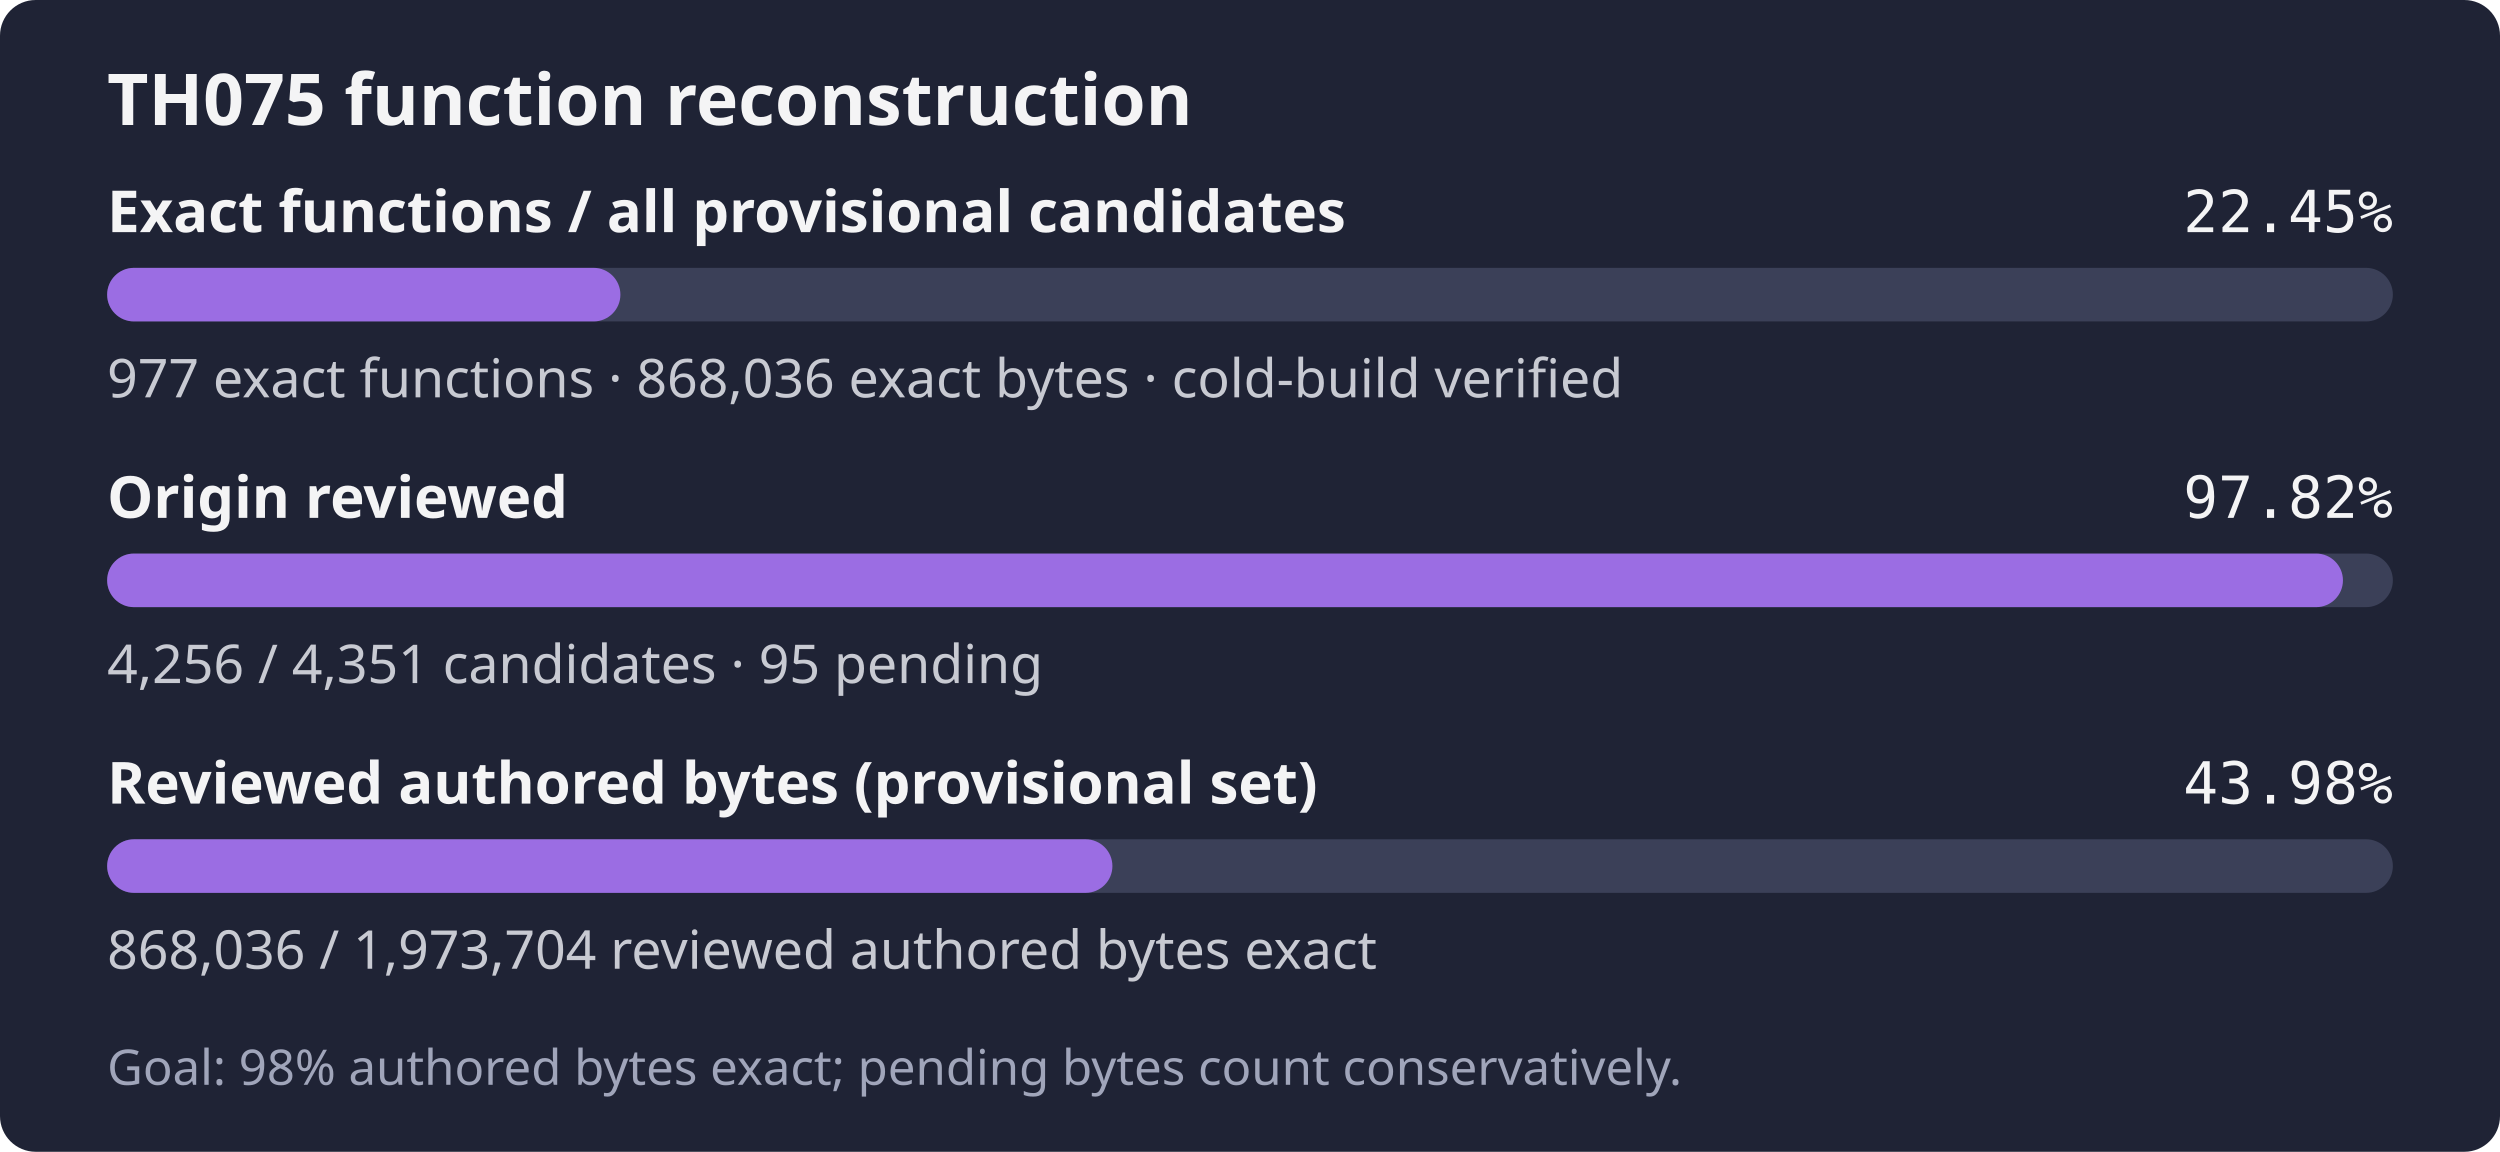
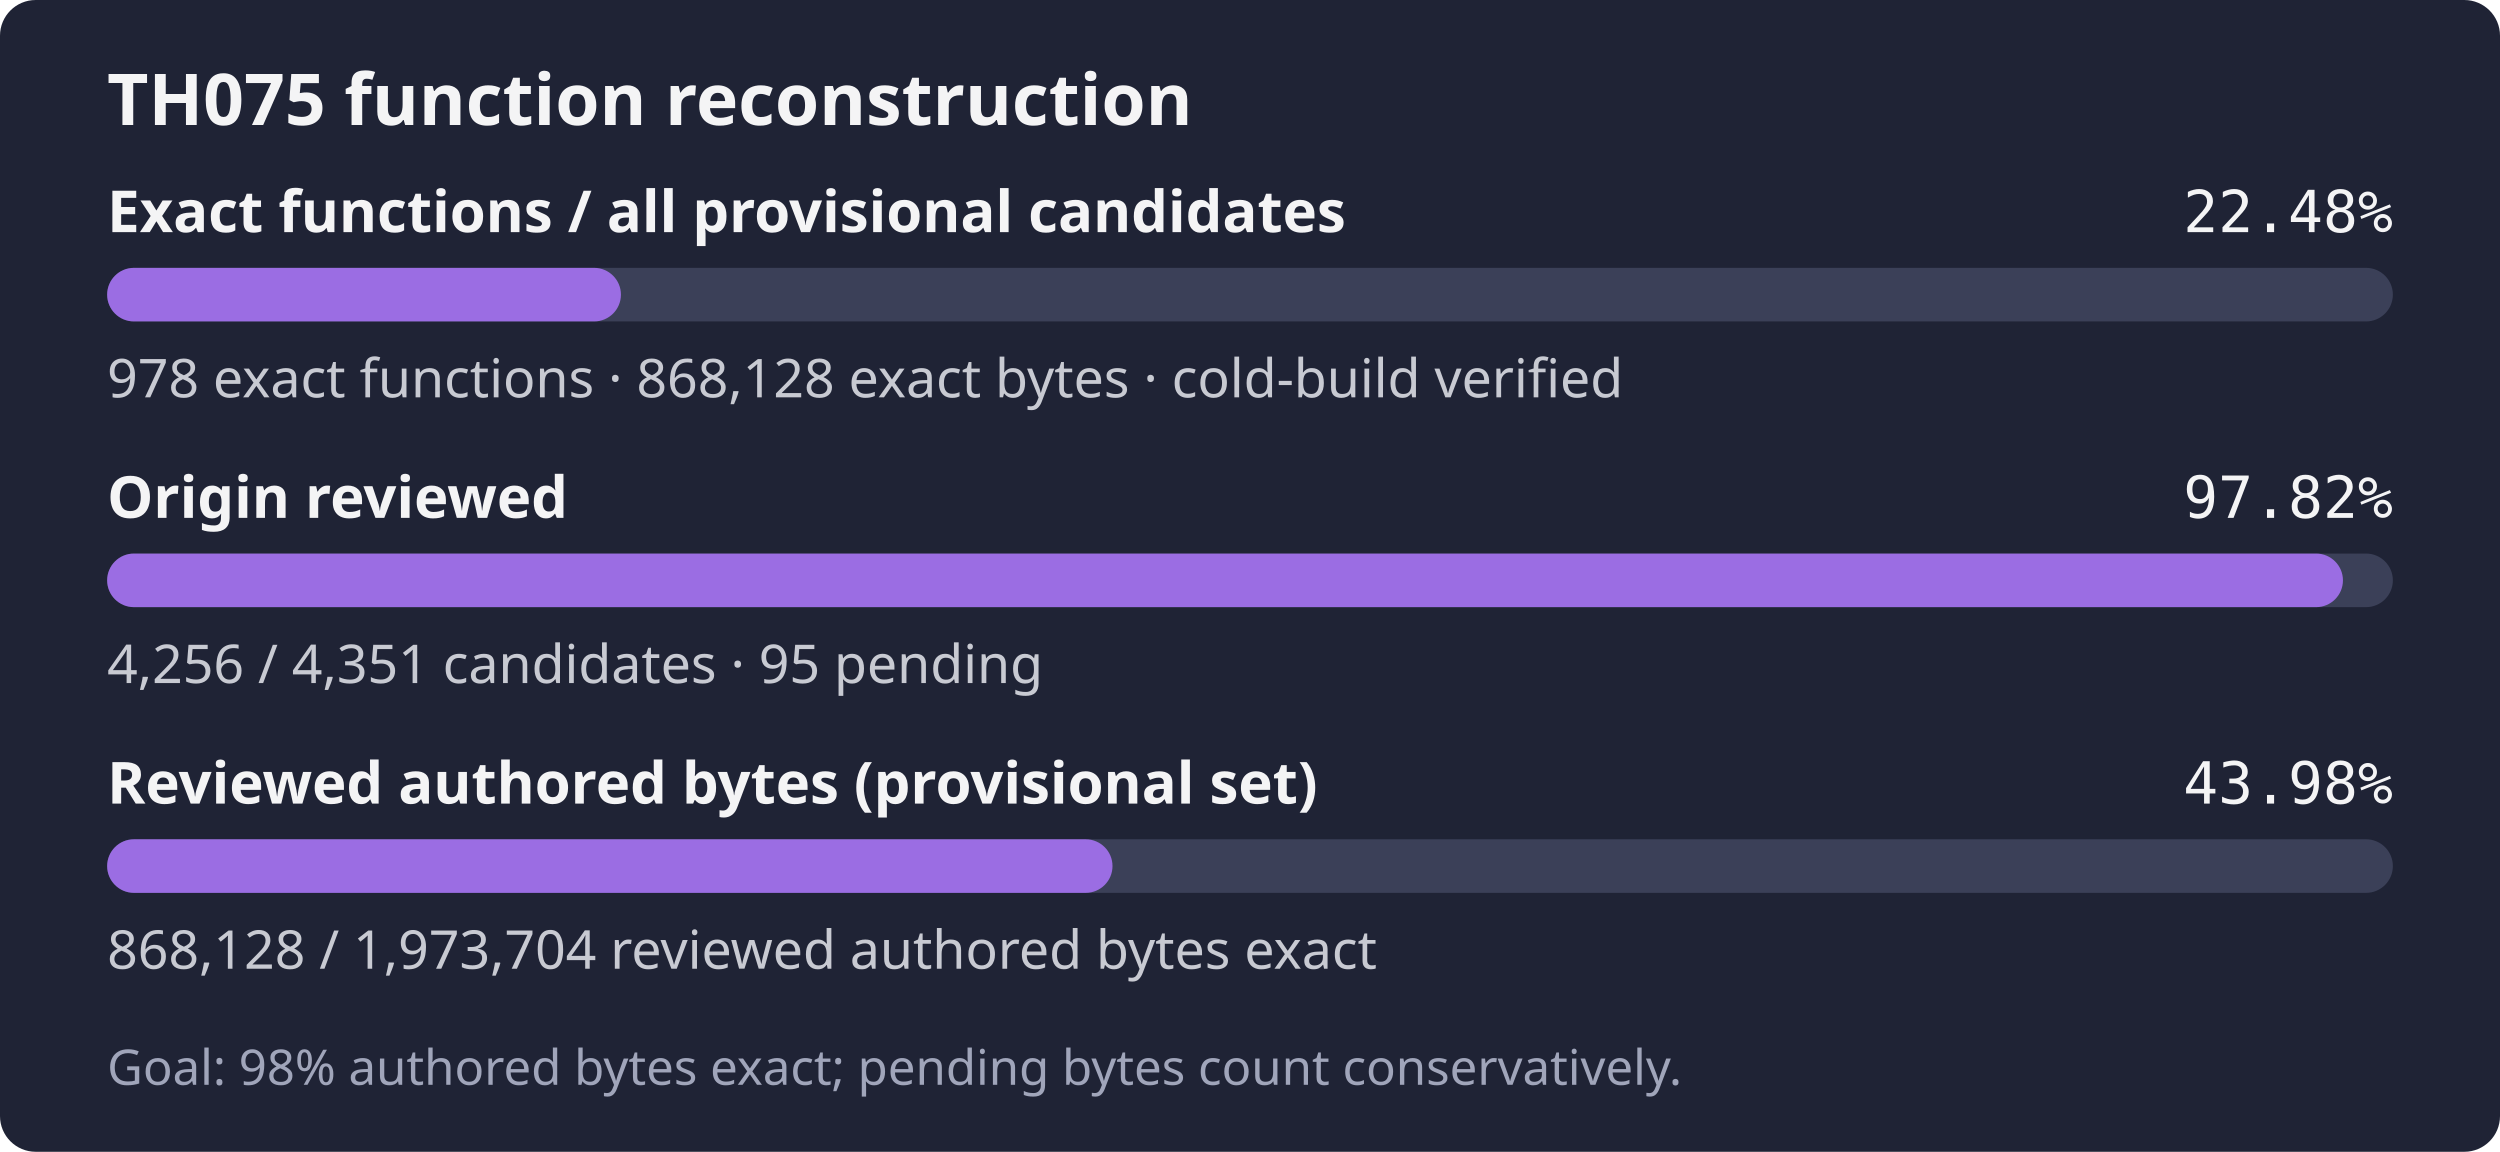
- <svg xmlns="http://www.w3.org/2000/svg" width="560" height="258" role="img" aria-label="TH075: 977 exact functions, 868,036 exact bytes; 4,256 of 4,351 candidates reviewed; Goal: 98% authored bytes exact; pending bytes count conservatively.">
+ <svg xmlns="http://www.w3.org/2000/svg" width="560" height="258" role="img" aria-label="TH075: 978 exact functions, 868,128 exact bytes; 4,256 of 4,351 candidates reviewed; Goal: 98% authored bytes exact; pending bytes count conservatively.">
  <rect width="560" height="258" rx="8" fill="#1f2335" />
  <text x="24" y="28" fill="#f4f4f5" font-family="sans-serif" font-size="16" font-weight="600">TH075 function reconstruction</text>
  <text x="24" y="52" fill="#f4f4f5" font-family="sans-serif" font-size="13" font-weight="600">Exact functions / all provisional candidates</text>
-   <text x="536" y="52" fill="#f4f4f5" text-anchor="end" font-family="monospace" font-size="13">22.45%</text>
+   <text x="536" y="52" fill="#f4f4f5" text-anchor="end" font-family="monospace" font-size="13">22.48%</text>
  <rect x="24" y="60" width="512" height="12" rx="6" fill="#3b4058" />
-   <rect x="24" y="60" width="114.97" height="12" rx="6" fill="#9b6de3" />
-   <text x="24" y="89" fill="#c8cad2" font-family="sans-serif" font-size="12">977 exact functions · 868,036 exact bytes · cold-build verified</text>
+   <rect x="24" y="60" width="115.09" height="12" rx="6" fill="#9b6de3" />
+   <text x="24" y="89" fill="#c8cad2" font-family="sans-serif" font-size="12">978 exact functions · 868,128 exact bytes · cold-build verified</text>
  <text x="24" y="116" fill="#f4f4f5" font-family="sans-serif" font-size="13" font-weight="600">Origin reviewed</text>
  <text x="536" y="116" fill="#f4f4f5" text-anchor="end" font-family="monospace" font-size="13">97.82%</text>
  <rect x="24" y="124" width="512" height="12" rx="6" fill="#3b4058" />
  <rect x="24" y="124" width="500.82" height="12" rx="6" fill="#9b6de3" />
  <text x="24" y="153" fill="#c8cad2" font-family="sans-serif" font-size="12">4,256 / 4,351 candidates · 95 pending</text>
  <text x="24" y="180" fill="#f4f4f5" font-family="sans-serif" font-size="13" font-weight="600">Reviewed authored bytes (provisional set)</text>
  <text x="536" y="180" fill="#f4f4f5" text-anchor="end" font-family="monospace" font-size="13">43.98%</text>
  <rect x="24" y="188" width="512" height="12" rx="6" fill="#3b4058" />
-   <rect x="24" y="188" width="225.18" height="12" rx="6" fill="#9b6de3" />
-   <text x="24" y="217" fill="#c8cad2" font-family="sans-serif" font-size="12">868,036 / 1,973,704 reviewed authored bytes exact</text>
+   <rect x="24" y="188" width="225.20" height="12" rx="6" fill="#9b6de3" />
+   <text x="24" y="217" fill="#c8cad2" font-family="sans-serif" font-size="12">868,128 / 1,973,704 reviewed authored bytes exact</text>
  <text x="24" y="243" fill="#a0a5ba" font-family="sans-serif" font-size="11">Goal: 98% authored bytes exact; pending bytes count conservatively.</text>
</svg>
